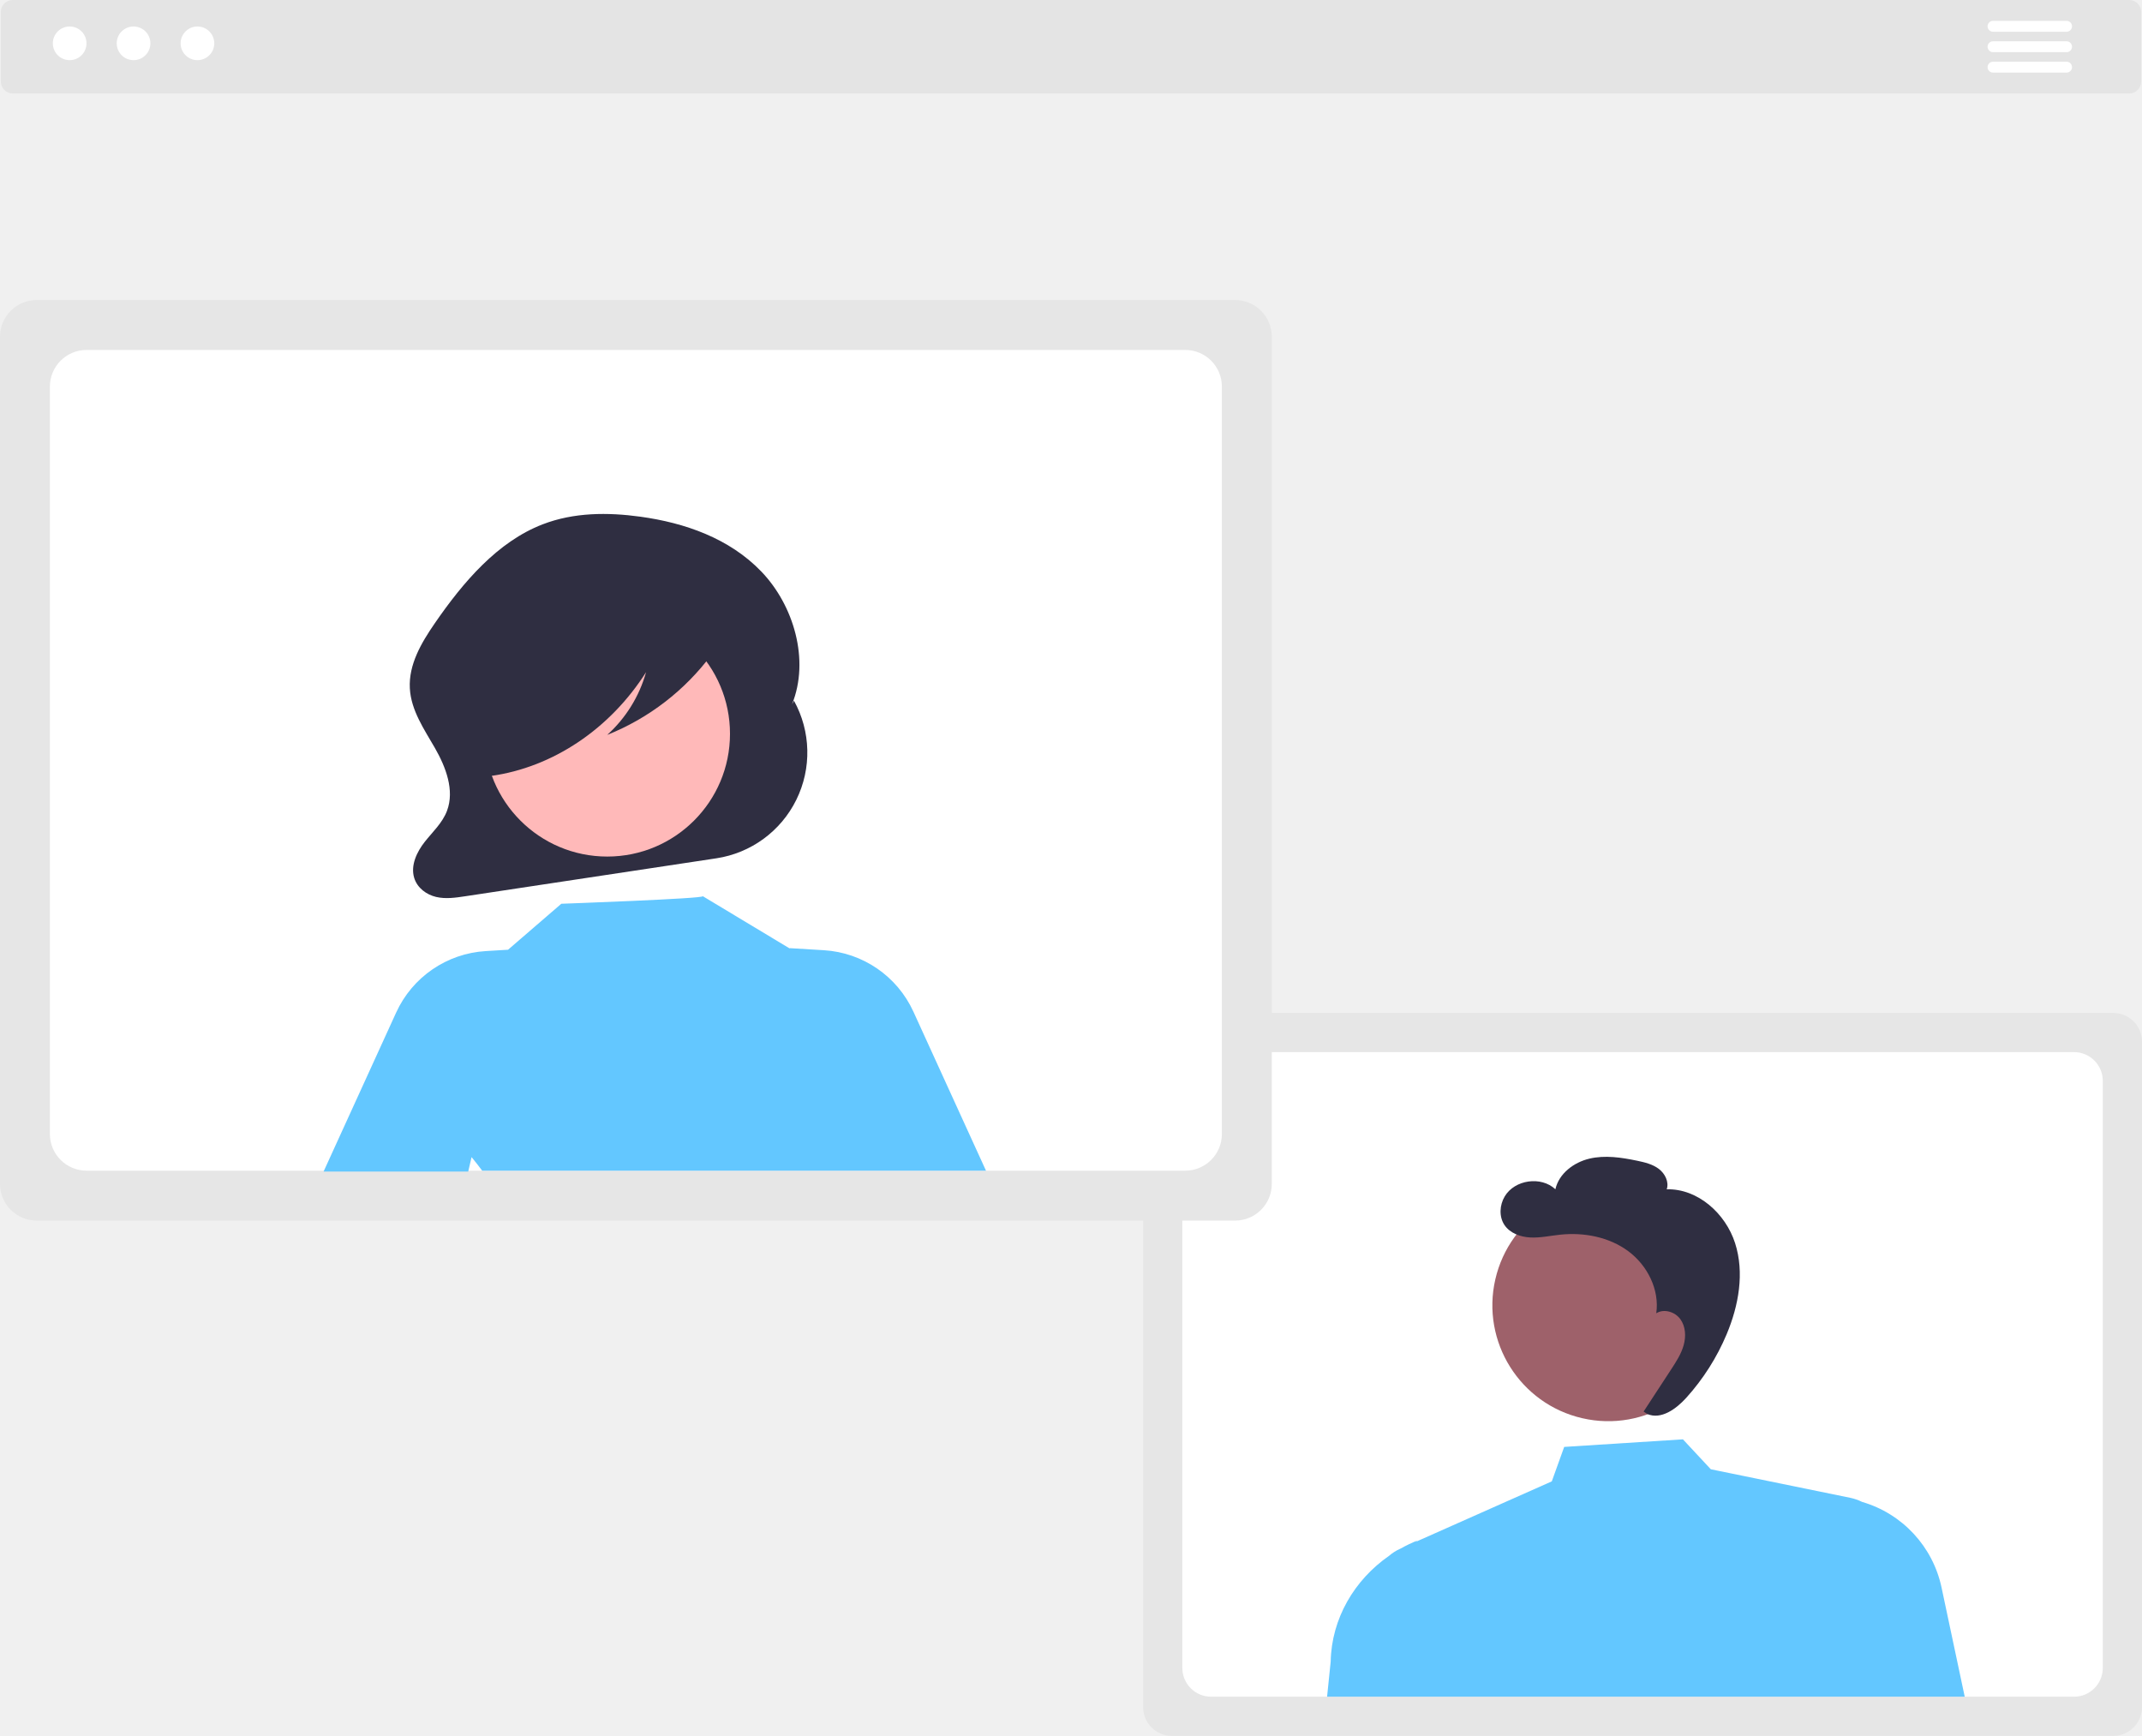
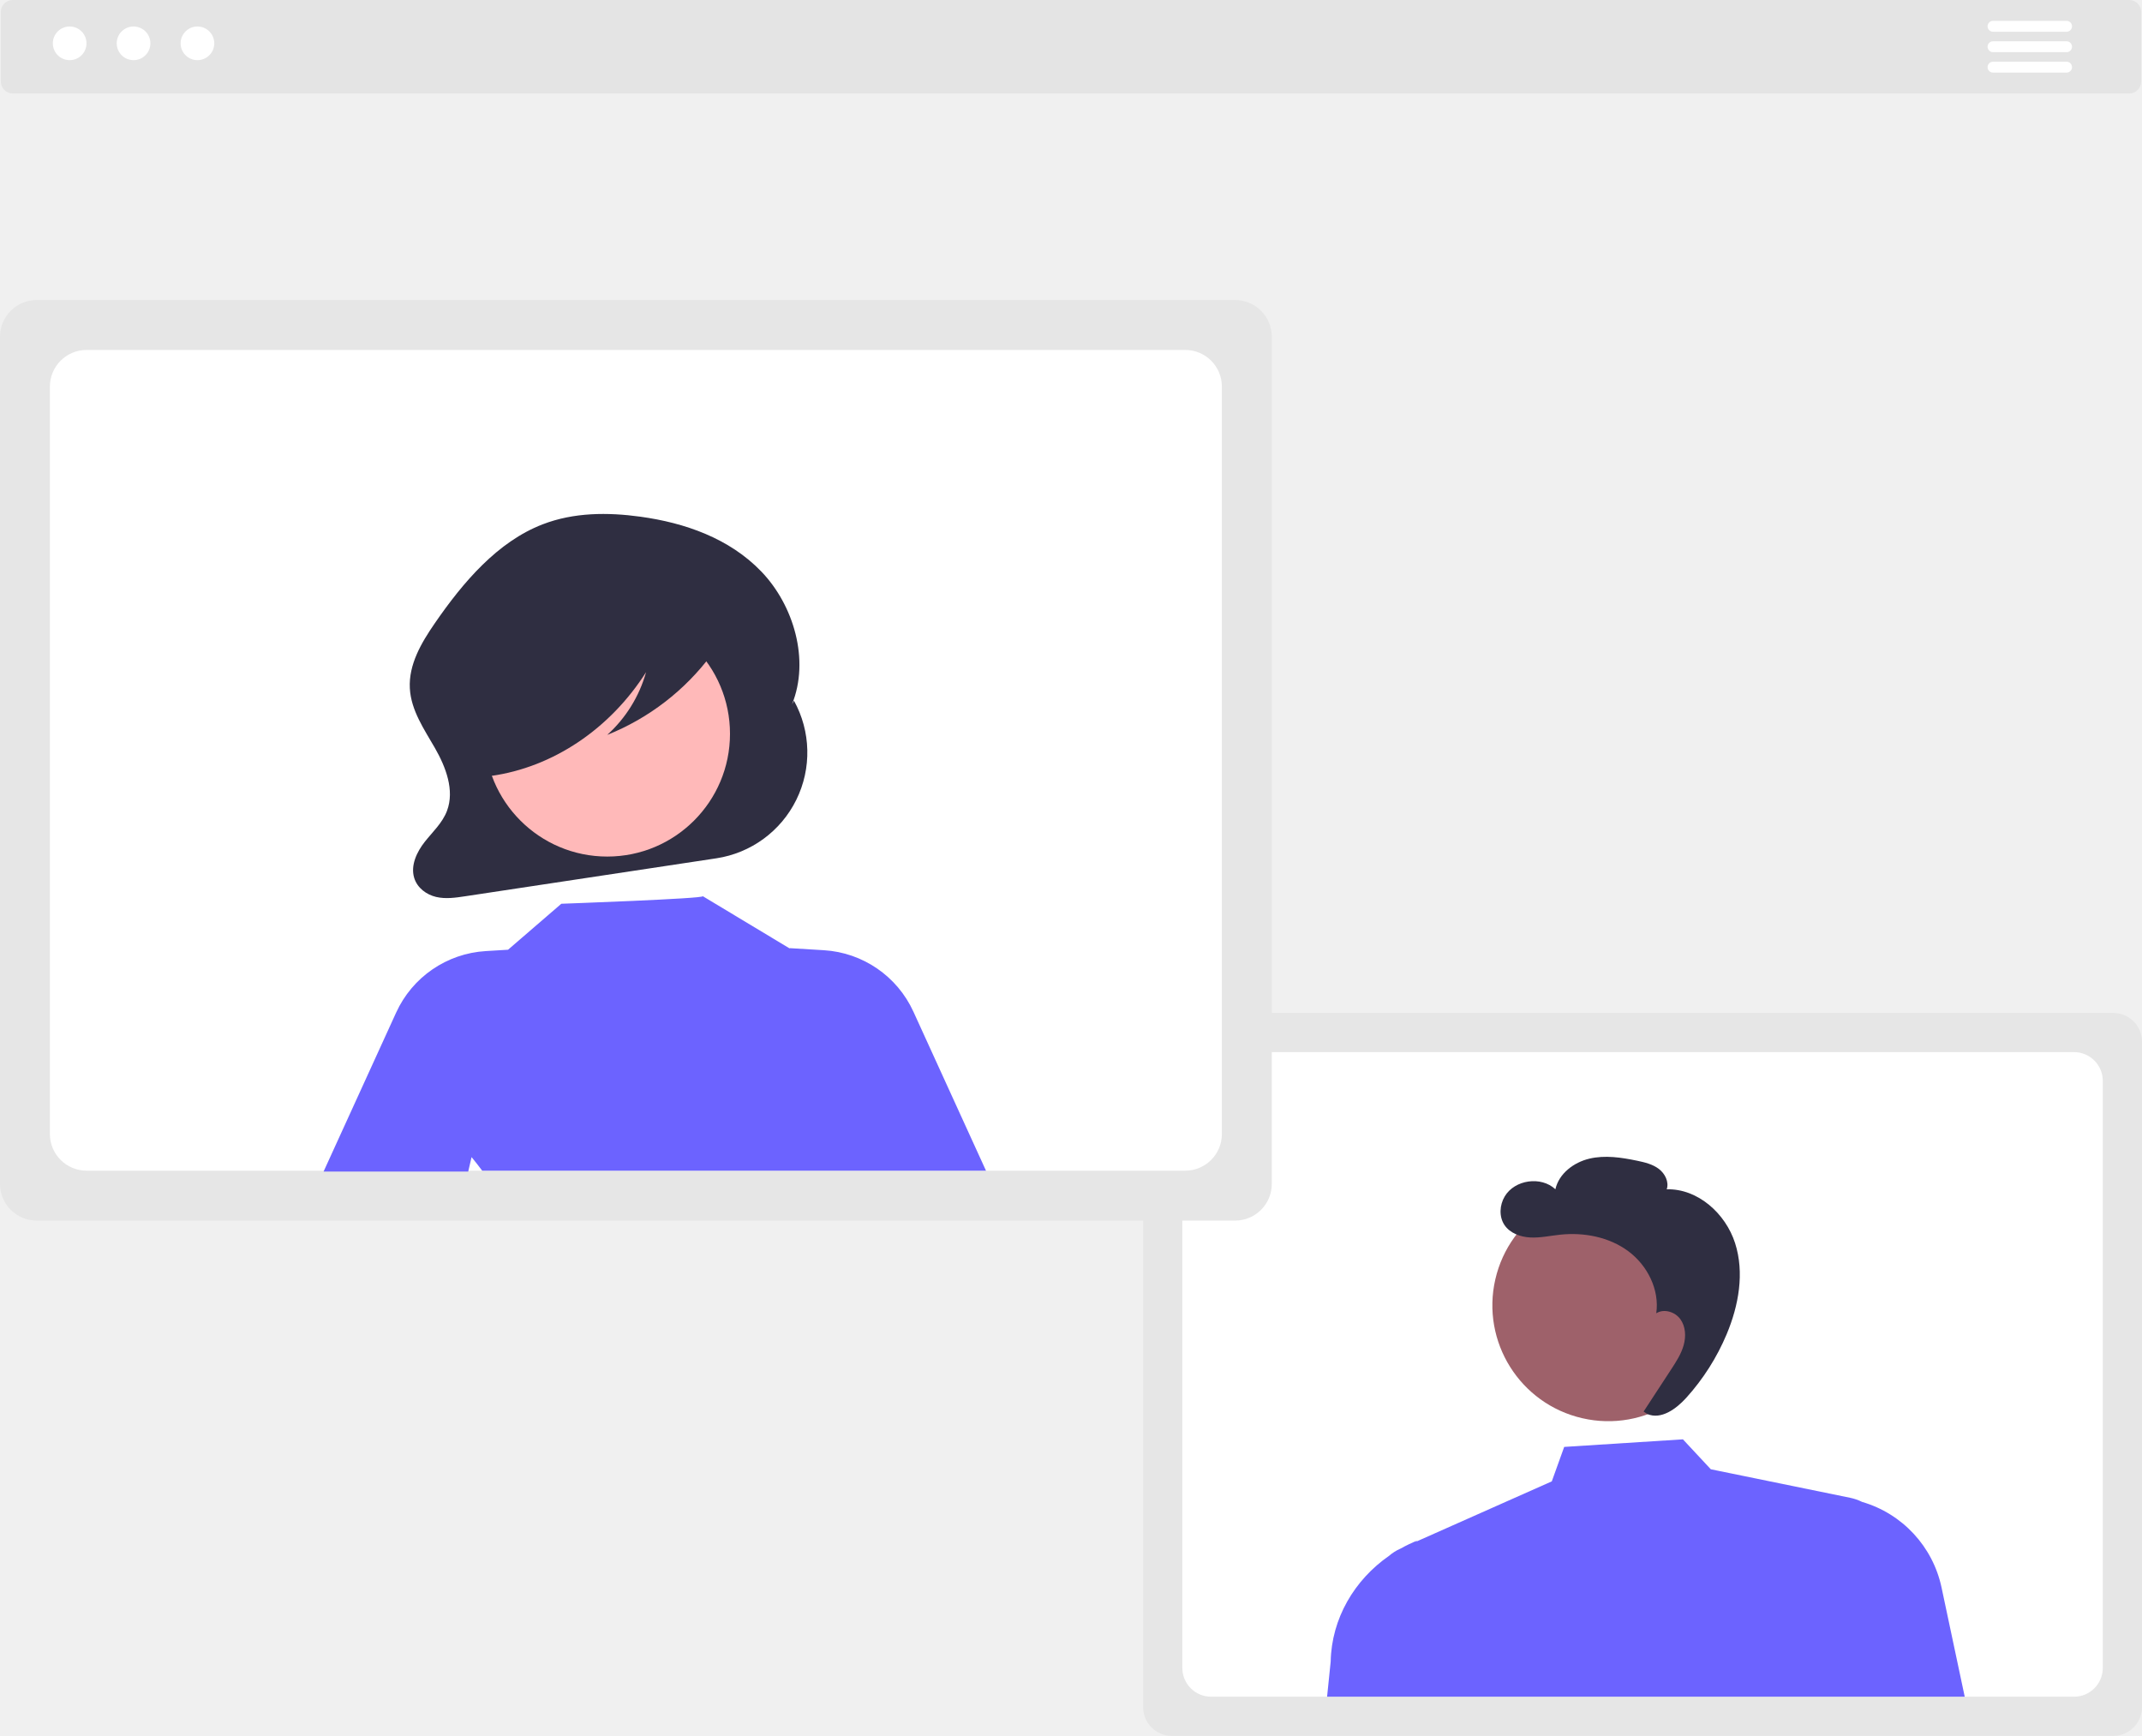
<svg xmlns="http://www.w3.org/2000/svg" data-name="Layer 1" width="813.036" height="658.85" viewBox="0 0 813.036 658.85">
  <path d="M1001.691,156.045H198.309a4.505,4.505,0,0,1-4.5-4.5V125.075a4.505,4.505,0,0,1,4.5-4.5h803.383a4.505,4.505,0,0,1,4.5,4.5v26.47A4.505,4.505,0,0,1,1001.691,156.045Z" transform="translate(-193.4821 -120.5752)" fill="#e4e4e4" />
  <circle id="b6c858f0-1926-4bcd-807b-9efaf247b9cf" data-name="Ellipse 90" cx="26.442" cy="16.444" r="6.389" fill="#fff" />
  <circle id="b369121d-4d8f-4c1b-b23a-4a491aa6d487" data-name="Ellipse 91" cx="50.692" cy="16.444" r="6.389" fill="#fff" />
  <circle id="a3a83b48-e804-404e-aa0f-53d13c62451a" data-name="Ellipse 92" cx="74.943" cy="16.444" r="6.389" fill="#fff" />
  <path d="M995.608,779.425H638.293a10.922,10.922,0,0,1-10.91-10.91V515.933a10.922,10.922,0,0,1,10.91-10.91H995.608a10.922,10.922,0,0,1,10.91,10.91V768.515A10.922,10.922,0,0,1,995.608,779.425Z" transform="translate(-193.4821 -120.5752)" fill="#e6e6e6" />
  <path d="M980.732,519.897H653.173a10.929,10.929,0,0,0-10.915,10.915V753.635A10.929,10.929,0,0,0,653.173,764.55H980.732A10.922,10.922,0,0,0,991.639,753.635V530.812A10.922,10.922,0,0,0,980.732,519.897Z" transform="translate(-193.4821 -120.5752)" fill="#fff" />
  <circle cx="803.932" cy="615.983" r="43.987" transform="translate(-169.8007 1141.124) rotate(-77.07016)" fill="#9e616a" />
-   <path d="M930.439,723.13a43.187,43.187,0,0,0-30.176-32.521l-.033-.018a18.835,18.835,0,0,0-4.51-1.548L842.857,678.228l-10.591-11.364-45.066,2.877-4.704,13.072-51.767,23.007.858-.602a54.62,54.62,0,0,0-6.457,3.095l-.262.117a16.762,16.762,0,0,0-4.115,2.625c-13.164,9.136-21.862,23.802-22.184,40.154l-1.367,13.343H939.23Z" transform="translate(-193.4821 -120.5752)" fill="#63c7ff" />
+   <path d="M930.439,723.13a43.187,43.187,0,0,0-30.176-32.521l-.033-.018a18.835,18.835,0,0,0-4.51-1.548L842.857,678.228l-10.591-11.364-45.066,2.877-4.704,13.072-51.767,23.007.858-.602a54.62,54.62,0,0,0-6.457,3.095l-.262.117a16.762,16.762,0,0,0-4.115,2.625c-13.164,9.136-21.862,23.802-22.184,40.154l-1.367,13.343H939.23Z" transform="translate(-193.4821 -120.5752)" fill="#6c63ff" />
  <path d="M852.07,592.407c-3.601-11.248-14.137-20.746-25.943-20.444.92-2.806-.651-5.952-3.002-7.737-2.352-1.786-5.325-2.5-8.216-3.102-5.975-1.245-12.202-2.196-18.143-.793-5.94,1.403-11.57,5.665-12.907,11.62-5.41-5.072-15.415-3.668-19.222,2.696-1.959,3.275-2.237,7.675-.119,10.85,2.104,3.155,6.088,4.575,9.876,4.754,3.788.179,7.538-.671,11.309-1.067,9.008-.946,18.522.869,25.804,6.255,7.282,5.386,11.935,14.621,10.64,23.585,2.911-1.86,7.104-.568,9.137,2.225s2.194,6.609,1.249,9.932c-.944,3.323-2.861,6.271-4.751,9.163q-5.221,7.987-10.441,15.973l1.426.948c5.25,2.214,10.93-1.925,14.753-6.151A85.2,85.2,0,0,0,848.875,626.95C853.441,616.057,855.672,603.655,852.07,592.407Z" transform="translate(-193.4821 -120.5752)" fill="#2f2e41" />
  <path d="M662.32,583.835H207.373a13.907,13.907,0,0,1-13.891-13.891V248.348A13.907,13.907,0,0,1,207.373,234.457H662.32a13.907,13.907,0,0,1,13.891,13.891v321.597A13.907,13.907,0,0,1,662.32,583.835Z" transform="translate(-193.4821 -120.5752)" fill="#e6e6e6" />
  <path d="M643.379,253.395H226.319a13.915,13.915,0,0,0-13.897,13.897V550.999a13.915,13.915,0,0,0,13.897,13.897H643.379a13.906,13.906,0,0,0,13.887-13.897V267.292A13.906,13.906,0,0,0,643.379,253.395Z" transform="translate(-193.4821 -120.5752)" fill="#fff" />
  <path d="M494.857,386.537v0l-.769,1.387c6.847-16.874.621-37.666-11.593-50.39-12.214-12.723-29.193-18.54-45.912-20.848-12.412-1.713-25.295-1.664-37.096,2.883-17.09,6.584-30.147,21.824-41.049,37.679-4.987,7.252-9.889,15.519-9.393,24.583.461,8.411,5.454,15.549,9.543,22.685,4.089,7.136,7.504,15.99,4.569,23.778-1.749,4.641-5.445,7.984-8.443,11.781-2.999,3.797-5.466,8.929-4.017,13.693,1.172,3.854,4.697,6.388,8.323,7.233,3.625.845,7.386.293,11.058-.262l95.3-14.398A40.615,40.615,0,0,0,494.857,386.537Z" transform="translate(-193.4821 -120.5752)" fill="#2f2e41" />
  <circle cx="230.49" cy="278.507" r="46.594" fill="#ffb9b9" />
-   <path d="M540.189,504.56a40.036,40.036,0,0,0-33.988-23.34l-12.986-.786.031.136v0h0l-33.011-19.858c.812.93-53.695,2.877-53.695,2.877l-20.224,17.448-8.482.513a40.035,40.035,0,0,0-33.988,23.34l-27.543,60.336H371.201l1.273-5.481q2.078,2.532,4.03,5.151h191.227Z" transform="translate(-193.4821 -120.5752)" fill="#63c7ff" />
+   <path d="M540.189,504.56a40.036,40.036,0,0,0-33.988-23.34l-12.986-.786.031.136v0h0l-33.011-19.858c.812.93-53.695,2.877-53.695,2.877l-20.224,17.448-8.482.513a40.035,40.035,0,0,0-33.988,23.34l-27.543,60.336H371.201l1.273-5.481q2.078,2.532,4.03,5.151h191.227Z" transform="translate(-193.4821 -120.5752)" fill="#6c63ff" />
  <path d="M468.167,355.837c-1.203-6.363-7.692-9.273-13.252-10.683a127.658,127.658,0,0,0-49.385-2.712c-12.015,1.713-24.314,5.491-33.032,14.869-6.799,7.314-10.913,17.792-11.233,28.61-.186,6.305.941,12.866,4.078,18.176,3.137,5.31,8.484,9.161,14.004,9.026l.559,1.944c23.393-3.259,45.124-17.815,58.81-39.392a50.467,50.467,0,0,1-14.744,23.819,91.867,91.867,0,0,0,39.657-30.563C466.395,365.259,469.082,360.678,468.167,355.837Z" transform="translate(-193.4821 -120.5752)" fill="#2f2e41" />
  <path d="M977.931,132.622H950.007a2.069,2.069,0,1,1,0-4.137h27.925a2.069,2.069,0,0,1,0,4.137Z" transform="translate(-193.4821 -120.5752)" fill="#fff" />
  <path d="M977.931,140.379H950.007a2.069,2.069,0,1,1,0-4.137h27.925a2.069,2.069,0,0,1,0,4.137Z" transform="translate(-193.4821 -120.5752)" fill="#fff" />
  <path d="M977.931,148.136H950.007a2.069,2.069,0,1,1,0-4.137h27.925a2.069,2.069,0,0,1,0,4.137Z" transform="translate(-193.4821 -120.5752)" fill="#fff" />
</svg>
